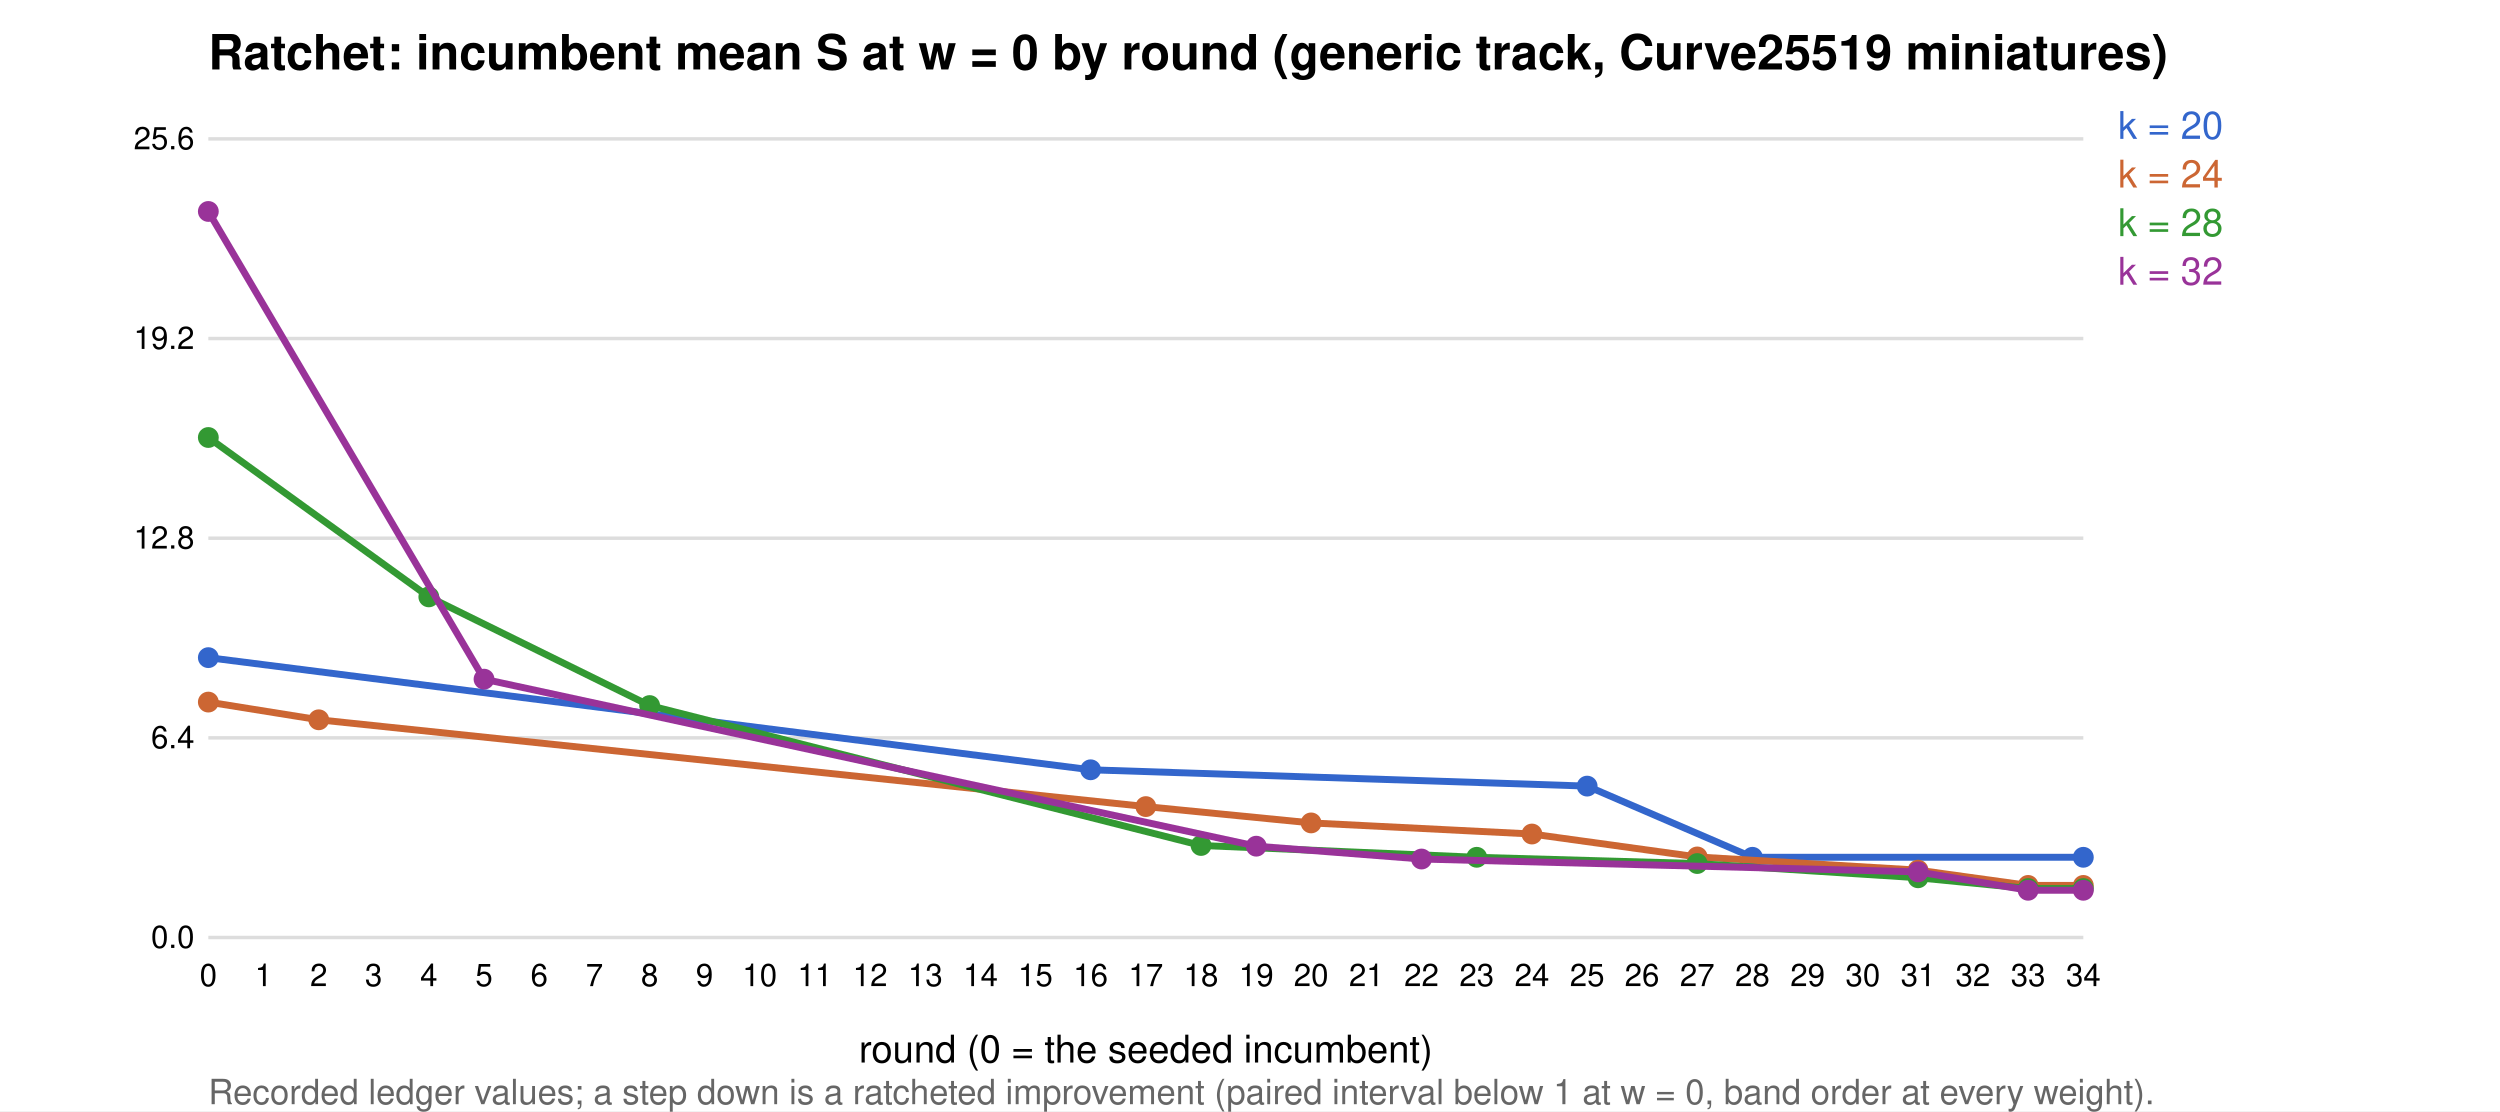
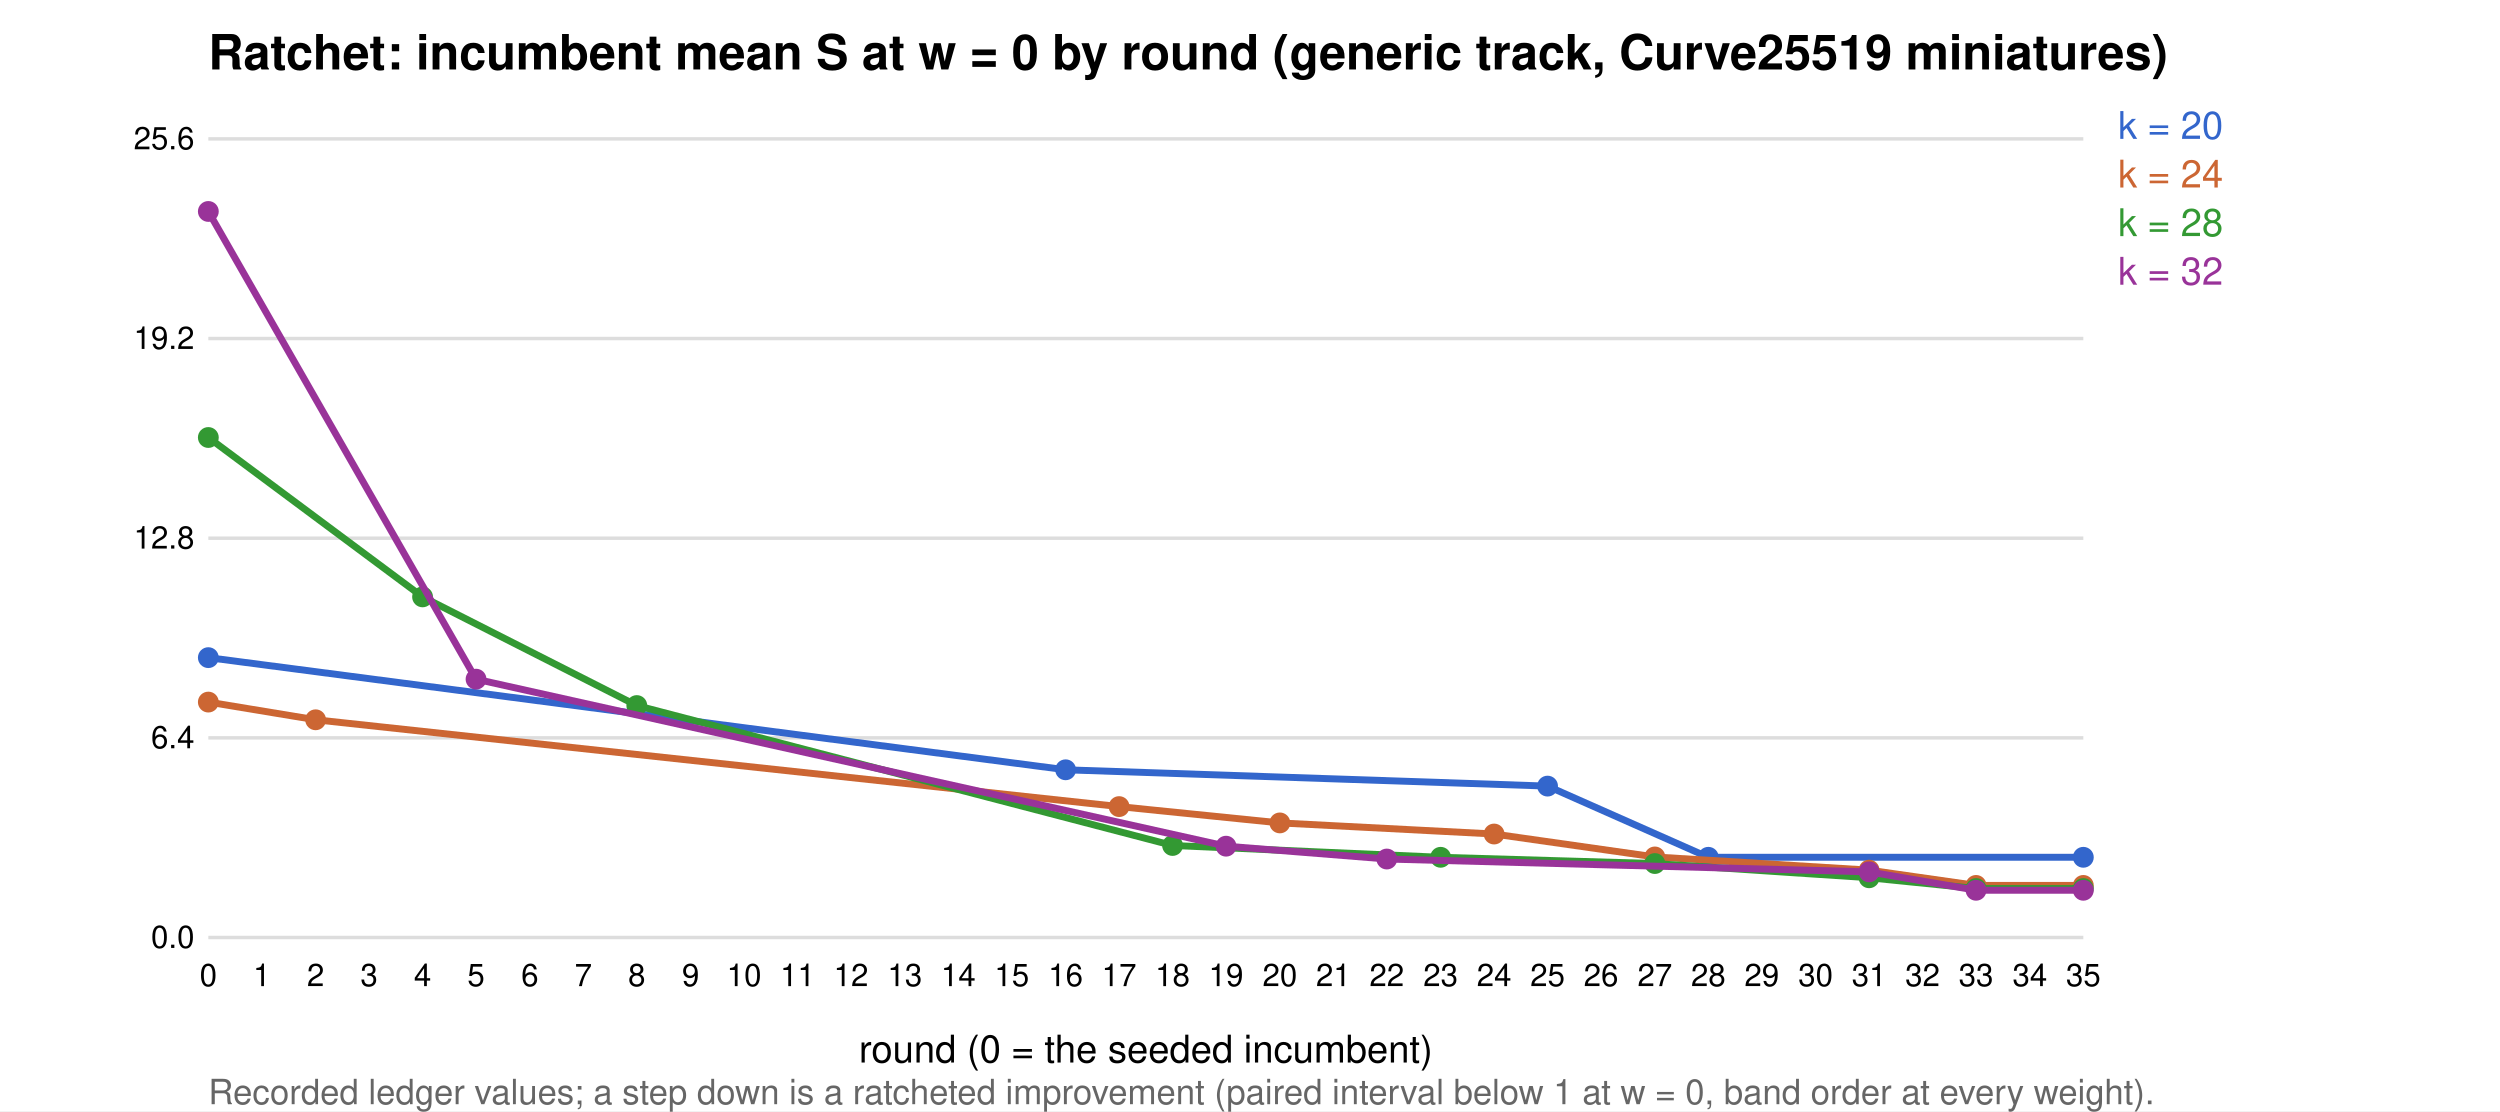
<svg xmlns="http://www.w3.org/2000/svg" width="720" height="320" viewBox="0 0 720 320" font-family="Helvetica,Arial,sans-serif" font-size="11">
  <rect width="100%" height="100%" fill="white" />
  <text x="60" y="20" font-size="14" font-weight="bold">Ratchet: incumbent mean S at w = 0 by round (generic track, Curve25519 miniatures)</text>
  <line x1="60" x2="600" y1="270.0" y2="270.0" stroke="#ddd" />
  <text x="56" y="273.0" text-anchor="end" font-size="9">0.0</text>
  <line x1="60" x2="600" y1="212.5" y2="212.5" stroke="#ddd" />
  <text x="56" y="215.5" text-anchor="end" font-size="9">6.4</text>
  <line x1="60" x2="600" y1="155.0" y2="155.0" stroke="#ddd" />
  <text x="56" y="158.0" text-anchor="end" font-size="9">12.8</text>
  <line x1="60" x2="600" y1="97.5" y2="97.5" stroke="#ddd" />
  <text x="56" y="100.5" text-anchor="end" font-size="9">19.2</text>
  <line x1="60" x2="600" y1="40.0" y2="40.0" stroke="#ddd" />
  <text x="56" y="43.0" text-anchor="end" font-size="9">25.6</text>
-   <polyline fill="none" stroke="#36c" stroke-width="2" points="60.0,189.4 314.1,221.7 457.1,226.4 504.7,246.9 600.0,246.9" />
+   <polyline fill="none" stroke="#36c" stroke-width="2" points="60.0,189.4 306.9,221.7 445.7,226.4 492.0,246.9 600.0,246.9" />
  <circle cx="60.0" cy="189.4" r="3" fill="#36c" />
-   <circle cx="314.1" cy="221.7" r="3" fill="#36c" />
-   <circle cx="457.1" cy="226.4" r="3" fill="#36c" />
-   <circle cx="504.7" cy="246.9" r="3" fill="#36c" />
+   <circle cx="306.9" cy="221.7" r="3" fill="#36c" />
+   <circle cx="445.7" cy="226.4" r="3" fill="#36c" />
+   <circle cx="492.0" cy="246.9" r="3" fill="#36c" />
  <circle cx="600.0" cy="246.9" r="3" fill="#36c" />
  <text x="610" y="40" fill="#36c">k = 20</text>
-   <polyline fill="none" stroke="#c63" stroke-width="2" points="60.0,202.2 91.8,207.3 330.0,232.3 377.6,237.0 441.2,240.2 488.8,246.8 552.4,250.6 584.1,255.0 600.0,255.0" />
+   <polyline fill="none" stroke="#c63" stroke-width="2" points="60.0,202.2 90.9,207.3 322.3,232.3 368.6,237.0 430.3,240.2 476.6,246.8 538.3,250.6 569.1,255.0 600.0,255.0" />
  <circle cx="60.0" cy="202.2" r="3" fill="#c63" />
-   <circle cx="91.8" cy="207.3" r="3" fill="#c63" />
-   <circle cx="330.0" cy="232.3" r="3" fill="#c63" />
-   <circle cx="377.6" cy="237.0" r="3" fill="#c63" />
-   <circle cx="441.2" cy="240.2" r="3" fill="#c63" />
-   <circle cx="488.8" cy="246.8" r="3" fill="#c63" />
-   <circle cx="552.4" cy="250.6" r="3" fill="#c63" />
-   <circle cx="584.1" cy="255.0" r="3" fill="#c63" />
+   <circle cx="90.9" cy="207.3" r="3" fill="#c63" />
+   <circle cx="322.3" cy="232.3" r="3" fill="#c63" />
+   <circle cx="368.6" cy="237.0" r="3" fill="#c63" />
+   <circle cx="430.3" cy="240.2" r="3" fill="#c63" />
+   <circle cx="476.6" cy="246.8" r="3" fill="#c63" />
+   <circle cx="538.3" cy="250.6" r="3" fill="#c63" />
+   <circle cx="569.1" cy="255.0" r="3" fill="#c63" />
  <circle cx="600.0" cy="255.0" r="3" fill="#c63" />
  <text x="610" y="54" fill="#c63">k = 24</text>
-   <polyline fill="none" stroke="#393" stroke-width="2" points="60.0,126.0 123.5,171.9 187.1,203.2 345.9,243.5 425.3,246.9 488.8,248.7 552.4,252.8 584.1,255.9 600.0,255.9" />
+   <polyline fill="none" stroke="#393" stroke-width="2" points="60.0,126.0 121.7,171.9 183.4,203.2 337.7,243.5 414.9,246.9 476.6,248.7 538.3,252.8 569.1,255.9 600.0,255.9" />
  <circle cx="60.0" cy="126.0" r="3" fill="#393" />
-   <circle cx="123.5" cy="171.9" r="3" fill="#393" />
-   <circle cx="187.1" cy="203.2" r="3" fill="#393" />
-   <circle cx="345.9" cy="243.5" r="3" fill="#393" />
-   <circle cx="425.3" cy="246.9" r="3" fill="#393" />
-   <circle cx="488.8" cy="248.7" r="3" fill="#393" />
-   <circle cx="552.4" cy="252.8" r="3" fill="#393" />
-   <circle cx="584.1" cy="255.9" r="3" fill="#393" />
+   <circle cx="121.7" cy="171.9" r="3" fill="#393" />
+   <circle cx="183.4" cy="203.2" r="3" fill="#393" />
+   <circle cx="337.7" cy="243.5" r="3" fill="#393" />
+   <circle cx="414.9" cy="246.9" r="3" fill="#393" />
+   <circle cx="476.6" cy="248.7" r="3" fill="#393" />
+   <circle cx="538.3" cy="252.8" r="3" fill="#393" />
+   <circle cx="569.1" cy="255.9" r="3" fill="#393" />
  <circle cx="600.0" cy="255.9" r="3" fill="#393" />
  <text x="610" y="68" fill="#393">k = 28</text>
-   <polyline fill="none" stroke="#939" stroke-width="2" points="60.0,60.9 139.4,195.6 361.8,243.7 409.4,247.4 552.4,251.1 584.1,256.4 600.0,256.4" />
+   <polyline fill="none" stroke="#939" stroke-width="2" points="60.0,60.9 137.1,195.6 353.1,243.7 399.4,247.4 538.3,251.1 569.1,256.4 600.0,256.4" />
  <circle cx="60.0" cy="60.9" r="3" fill="#939" />
-   <circle cx="139.4" cy="195.6" r="3" fill="#939" />
-   <circle cx="361.8" cy="243.7" r="3" fill="#939" />
-   <circle cx="409.4" cy="247.4" r="3" fill="#939" />
-   <circle cx="552.4" cy="251.1" r="3" fill="#939" />
-   <circle cx="584.1" cy="256.4" r="3" fill="#939" />
+   <circle cx="137.1" cy="195.6" r="3" fill="#939" />
+   <circle cx="353.1" cy="243.7" r="3" fill="#939" />
+   <circle cx="399.4" cy="247.4" r="3" fill="#939" />
+   <circle cx="538.3" cy="251.1" r="3" fill="#939" />
+   <circle cx="569.1" cy="256.4" r="3" fill="#939" />
  <circle cx="600.0" cy="256.4" r="3" fill="#939" />
  <text x="610" y="82" fill="#939">k = 32</text>
  <text x="60.0" y="284" text-anchor="middle" font-size="9">0</text>
-   <text x="75.9" y="284" text-anchor="middle" font-size="9">1</text>
-   <text x="91.8" y="284" text-anchor="middle" font-size="9">2</text>
-   <text x="107.6" y="284" text-anchor="middle" font-size="9">3</text>
-   <text x="123.5" y="284" text-anchor="middle" font-size="9">4</text>
-   <text x="139.4" y="284" text-anchor="middle" font-size="9">5</text>
-   <text x="155.3" y="284" text-anchor="middle" font-size="9">6</text>
-   <text x="171.2" y="284" text-anchor="middle" font-size="9">7</text>
-   <text x="187.1" y="284" text-anchor="middle" font-size="9">8</text>
-   <text x="202.9" y="284" text-anchor="middle" font-size="9">9</text>
-   <text x="218.8" y="284" text-anchor="middle" font-size="9">10</text>
-   <text x="234.7" y="284" text-anchor="middle" font-size="9">11</text>
-   <text x="250.6" y="284" text-anchor="middle" font-size="9">12</text>
-   <text x="266.5" y="284" text-anchor="middle" font-size="9">13</text>
-   <text x="282.4" y="284" text-anchor="middle" font-size="9">14</text>
-   <text x="298.2" y="284" text-anchor="middle" font-size="9">15</text>
-   <text x="314.1" y="284" text-anchor="middle" font-size="9">16</text>
-   <text x="330.0" y="284" text-anchor="middle" font-size="9">17</text>
-   <text x="345.9" y="284" text-anchor="middle" font-size="9">18</text>
-   <text x="361.8" y="284" text-anchor="middle" font-size="9">19</text>
-   <text x="377.6" y="284" text-anchor="middle" font-size="9">20</text>
-   <text x="393.5" y="284" text-anchor="middle" font-size="9">21</text>
-   <text x="409.4" y="284" text-anchor="middle" font-size="9">22</text>
-   <text x="425.3" y="284" text-anchor="middle" font-size="9">23</text>
-   <text x="441.2" y="284" text-anchor="middle" font-size="9">24</text>
-   <text x="457.1" y="284" text-anchor="middle" font-size="9">25</text>
-   <text x="472.9" y="284" text-anchor="middle" font-size="9">26</text>
-   <text x="488.8" y="284" text-anchor="middle" font-size="9">27</text>
-   <text x="504.7" y="284" text-anchor="middle" font-size="9">28</text>
-   <text x="520.6" y="284" text-anchor="middle" font-size="9">29</text>
-   <text x="536.5" y="284" text-anchor="middle" font-size="9">30</text>
-   <text x="552.4" y="284" text-anchor="middle" font-size="9">31</text>
-   <text x="568.2" y="284" text-anchor="middle" font-size="9">32</text>
-   <text x="584.1" y="284" text-anchor="middle" font-size="9">33</text>
-   <text x="600.0" y="284" text-anchor="middle" font-size="9">34</text>
+   <text x="75.4" y="284" text-anchor="middle" font-size="9">1</text>
+   <text x="90.9" y="284" text-anchor="middle" font-size="9">2</text>
+   <text x="106.3" y="284" text-anchor="middle" font-size="9">3</text>
+   <text x="121.7" y="284" text-anchor="middle" font-size="9">4</text>
+   <text x="137.1" y="284" text-anchor="middle" font-size="9">5</text>
+   <text x="152.6" y="284" text-anchor="middle" font-size="9">6</text>
+   <text x="168.0" y="284" text-anchor="middle" font-size="9">7</text>
+   <text x="183.4" y="284" text-anchor="middle" font-size="9">8</text>
+   <text x="198.9" y="284" text-anchor="middle" font-size="9">9</text>
+   <text x="214.3" y="284" text-anchor="middle" font-size="9">10</text>
+   <text x="229.7" y="284" text-anchor="middle" font-size="9">11</text>
+   <text x="245.1" y="284" text-anchor="middle" font-size="9">12</text>
+   <text x="260.6" y="284" text-anchor="middle" font-size="9">13</text>
+   <text x="276.0" y="284" text-anchor="middle" font-size="9">14</text>
+   <text x="291.4" y="284" text-anchor="middle" font-size="9">15</text>
+   <text x="306.9" y="284" text-anchor="middle" font-size="9">16</text>
+   <text x="322.3" y="284" text-anchor="middle" font-size="9">17</text>
+   <text x="337.7" y="284" text-anchor="middle" font-size="9">18</text>
+   <text x="353.1" y="284" text-anchor="middle" font-size="9">19</text>
+   <text x="368.6" y="284" text-anchor="middle" font-size="9">20</text>
+   <text x="384.0" y="284" text-anchor="middle" font-size="9">21</text>
+   <text x="399.4" y="284" text-anchor="middle" font-size="9">22</text>
+   <text x="414.9" y="284" text-anchor="middle" font-size="9">23</text>
+   <text x="430.3" y="284" text-anchor="middle" font-size="9">24</text>
+   <text x="445.7" y="284" text-anchor="middle" font-size="9">25</text>
+   <text x="461.1" y="284" text-anchor="middle" font-size="9">26</text>
+   <text x="476.6" y="284" text-anchor="middle" font-size="9">27</text>
+   <text x="492.0" y="284" text-anchor="middle" font-size="9">28</text>
+   <text x="507.4" y="284" text-anchor="middle" font-size="9">29</text>
+   <text x="522.9" y="284" text-anchor="middle" font-size="9">30</text>
+   <text x="538.3" y="284" text-anchor="middle" font-size="9">31</text>
+   <text x="553.7" y="284" text-anchor="middle" font-size="9">32</text>
+   <text x="569.1" y="284" text-anchor="middle" font-size="9">33</text>
+   <text x="584.6" y="284" text-anchor="middle" font-size="9">34</text>
+   <text x="600.0" y="284" text-anchor="middle" font-size="9">35</text>
  <text x="330" y="306" text-anchor="middle">round (0 = the seeded incumbent)</text>
  <text x="60" y="318" font-size="10" fill="#666">Recorded ledger values; a step down is a ratcheted improvement (paired interval below 1 at w = 0, band order at every weight).</text>
</svg>
